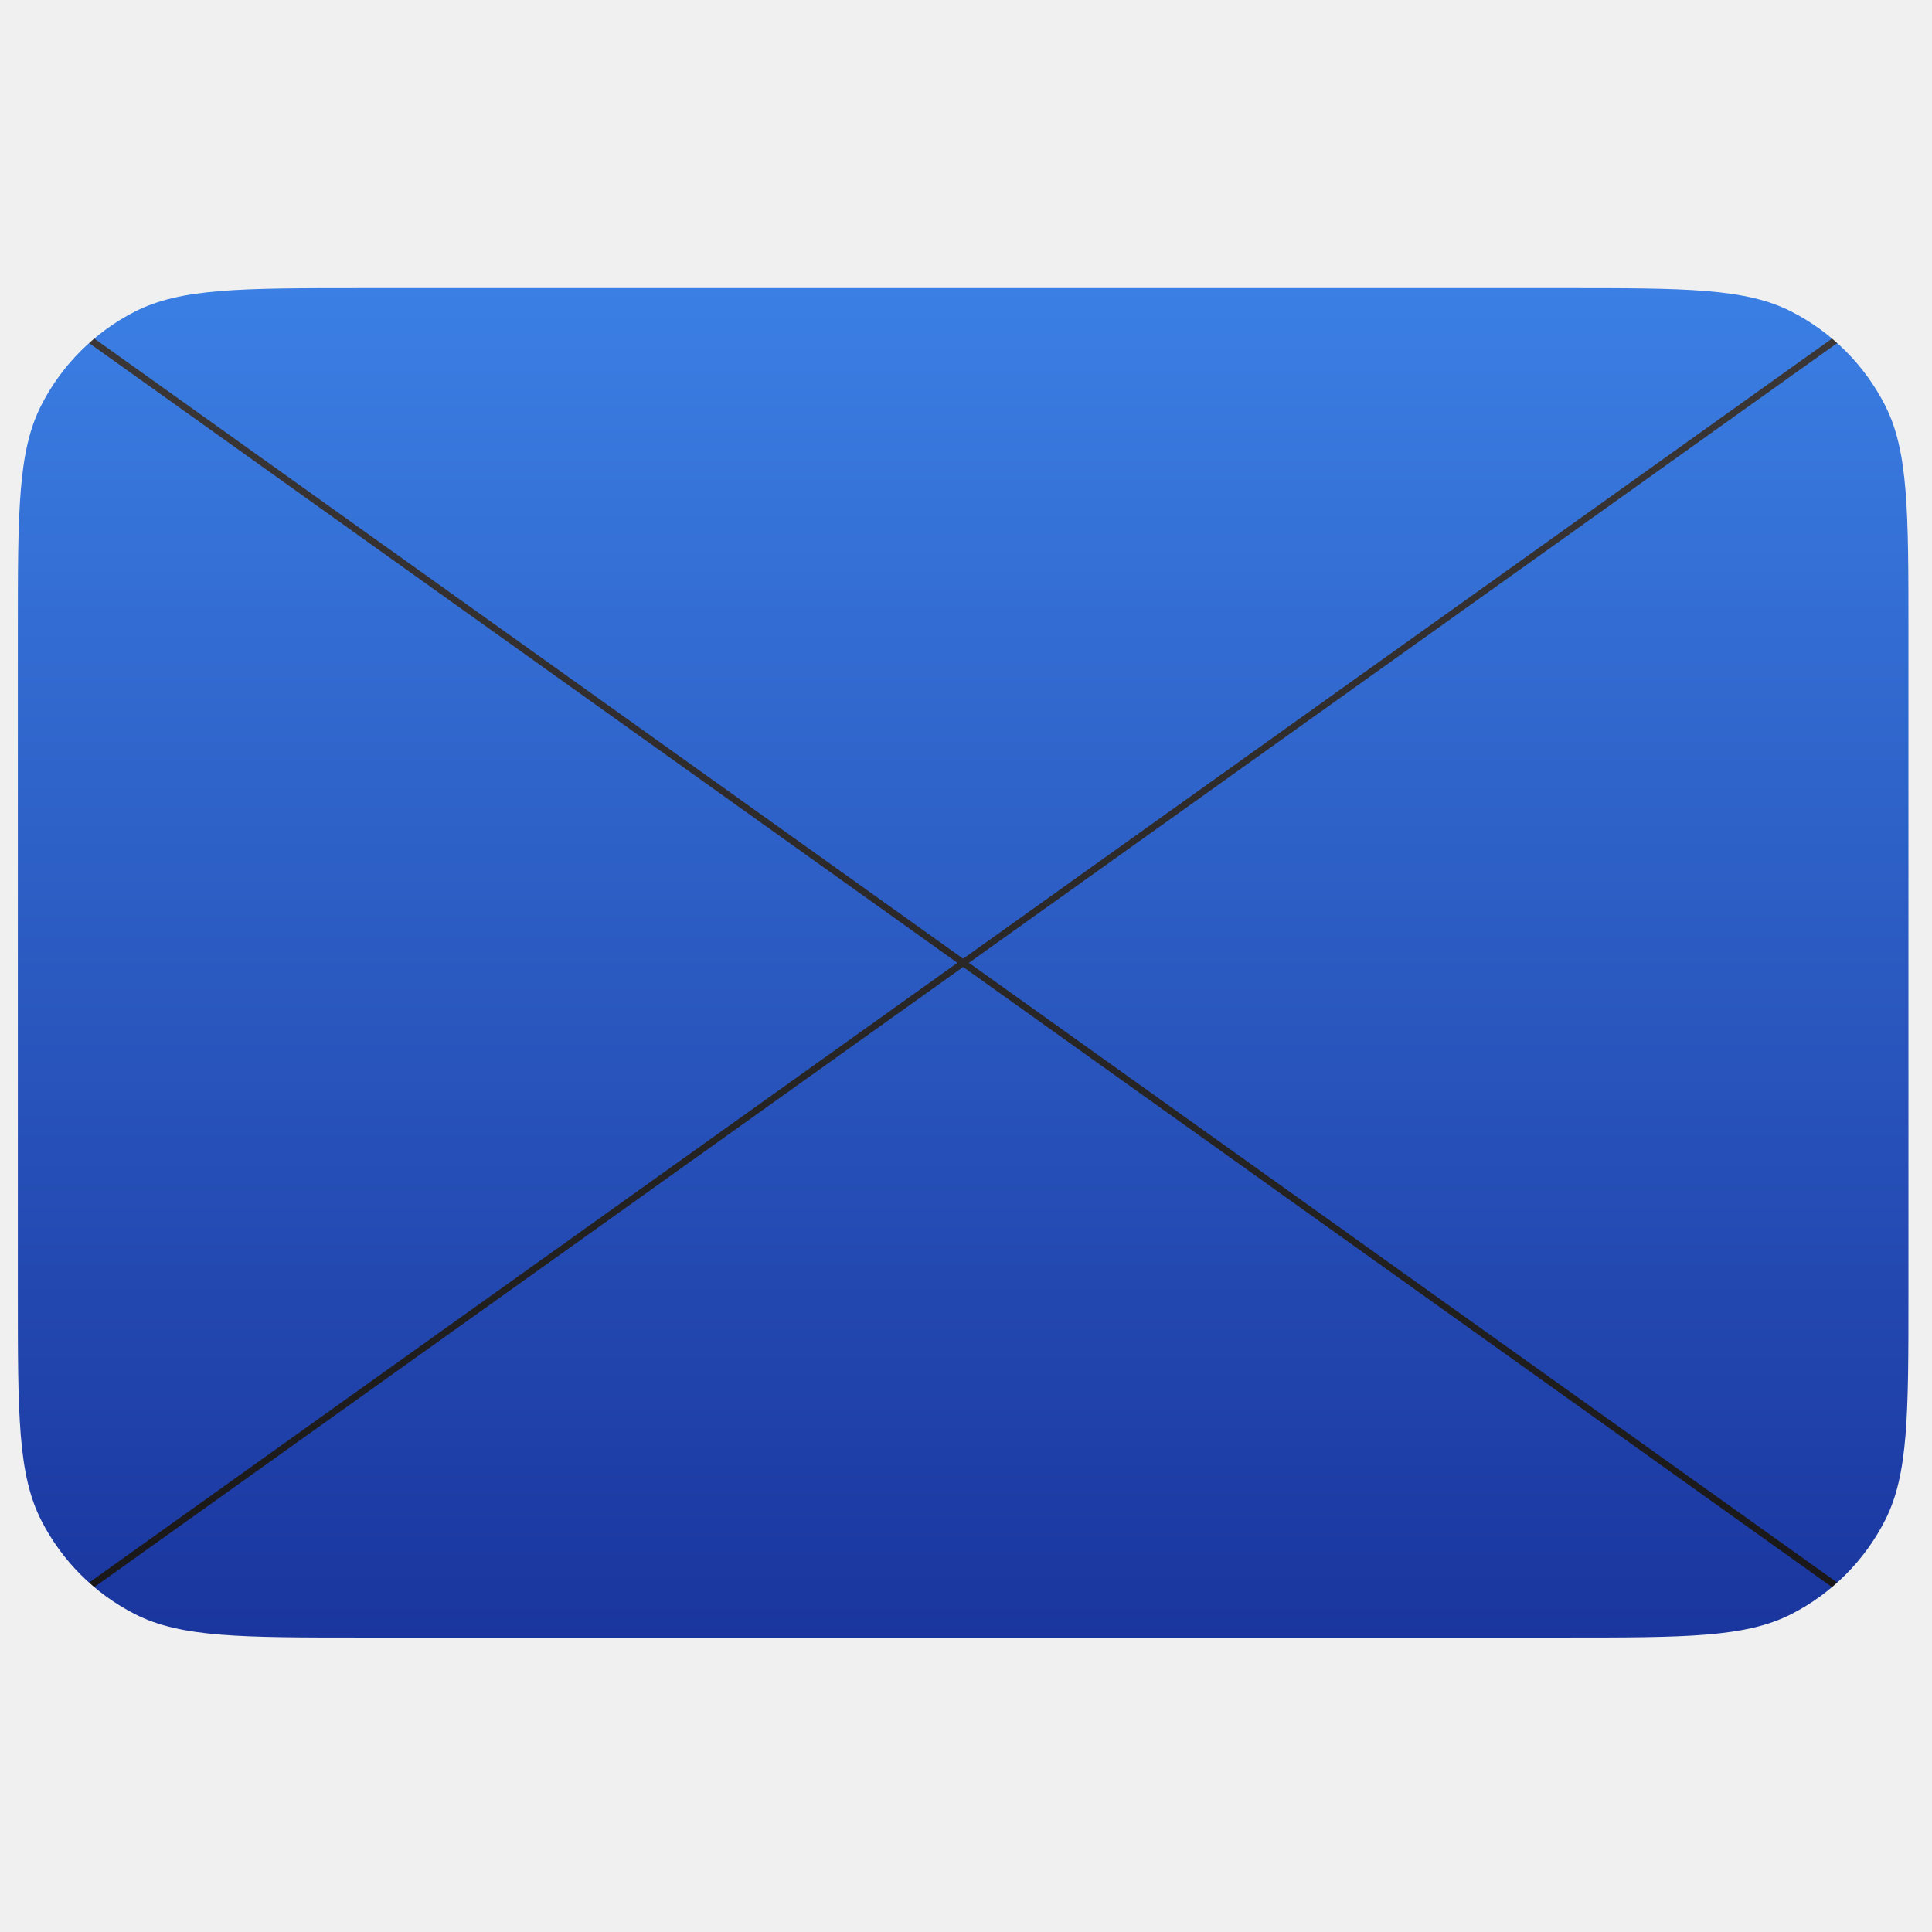
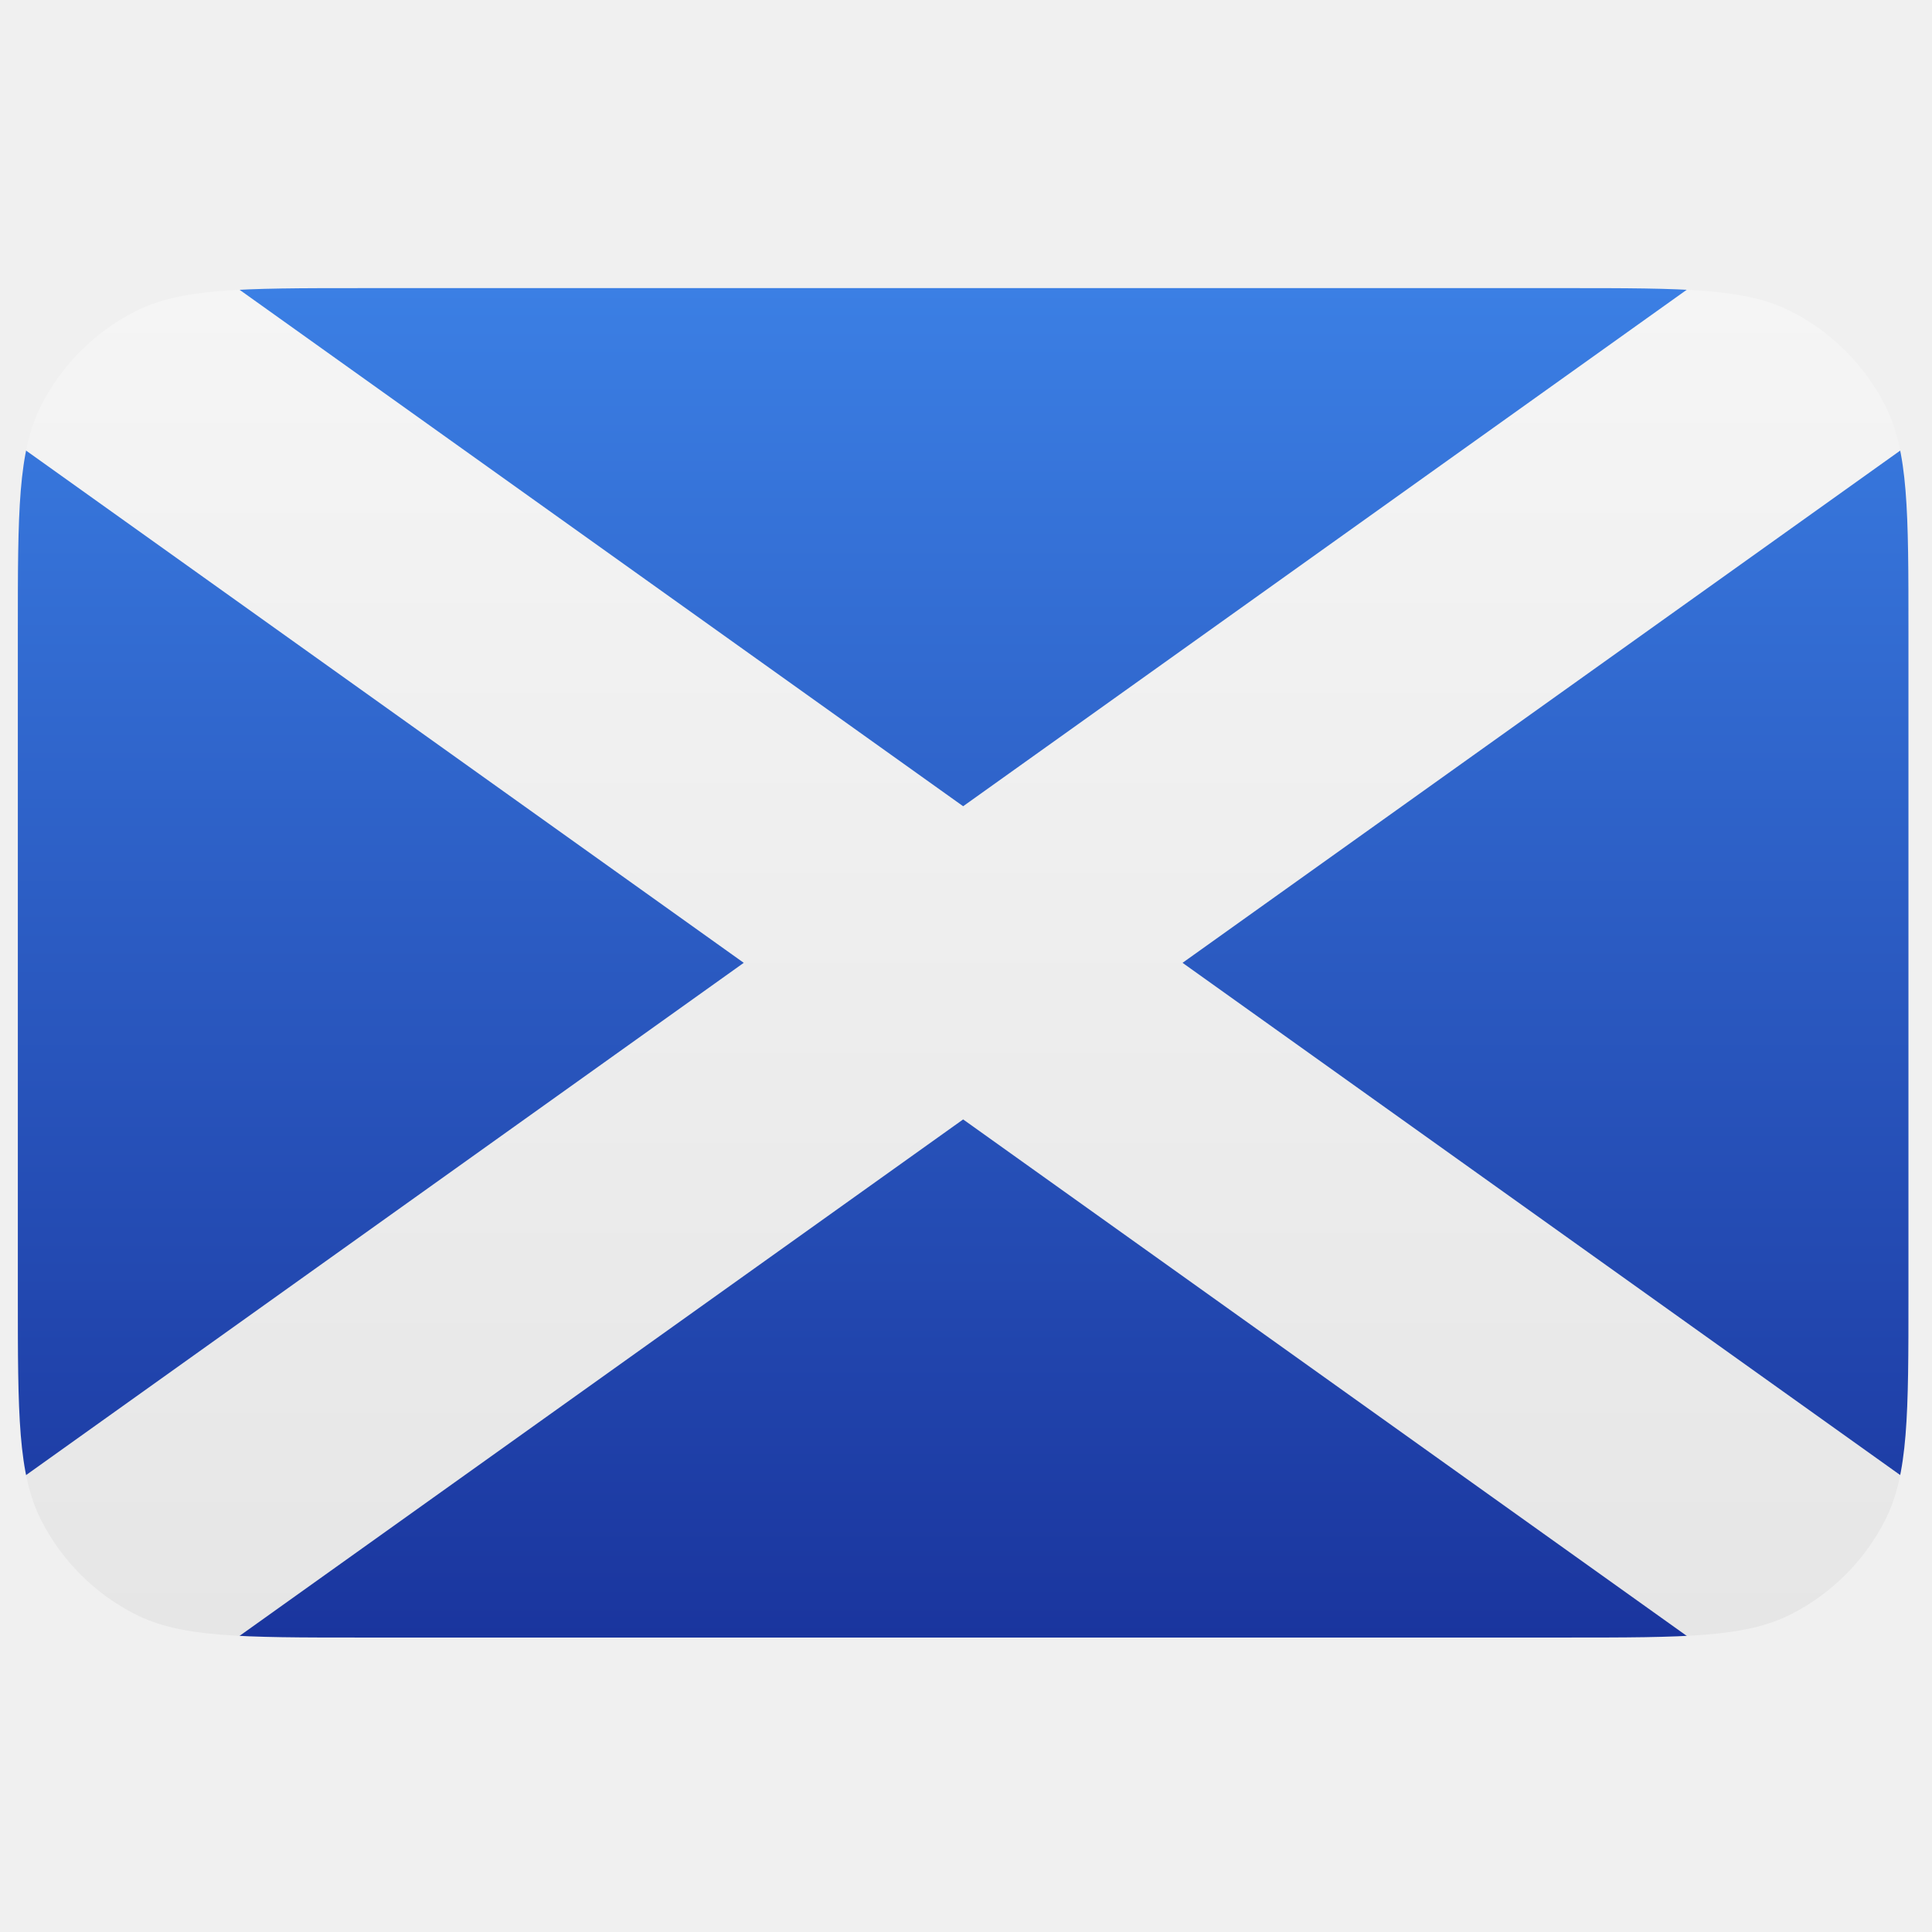
<svg xmlns="http://www.w3.org/2000/svg" viewBox="0 0 144 144" width="144" height="144">
  <defs>
    <mask id="gb-sct-board" maskUnits="userSpaceOnUse" maskContentUnits="userSpaceOnUse" x="0" y="0" width="144" height="144" mask-type="alpha">
      <path d="M 116.645 21.474 c 8.961 0 13.441 0 16.864 1.744 a 16 16 0 0 1 6.992 6.992 c 1.744 3.423 1.744 7.903 1.744 16.864 L 142.245 96.453 c 0 8.961 0 13.441 -1.744 16.864 a 16 16 0 0 1 -6.992 6.992 c -3.423 1.744 -7.903 1.744 -16.864 1.744 L 26.929 122.053 c -8.961 0 -13.441 0 -16.864 -1.744 a 16 16 0 0 1 -6.992 -6.992 c -1.744 -3.423 -1.744 -7.903 -1.744 -16.864 L 1.329 47.075 c 0 -8.961 0 -13.441 1.744 -16.864 a 16 16 0 0 1 6.992 -6.992 c 3.423 -1.744 7.903 -1.744 16.864 -1.744 Z" fill="#FFFFFF" />
    </mask>
    <linearGradient id="gb-sct-white" x1="72" y1="21.474" x2="72" y2="122.053" gradientUnits="userSpaceOnUse">
      <stop stop-color="#F5F5F5" />
      <stop offset="1" stop-color="#E6E6E6" />
    </linearGradient>
    <linearGradient id="gb-sct-blue" x1="72" y1="21.474" x2="72" y2="122.053" gradientUnits="userSpaceOnUse">
      <stop stop-color="#3B7FE4" />
      <stop offset="1" stop-color="#1A359E" />
    </linearGradient>
    <linearGradient id="gb-sct-black" x1="72" y1="21.474" x2="72" y2="122.053" gradientUnits="userSpaceOnUse">
      <stop stop-color="#3D3838" />
      <stop offset="1" stop-color="#181616" />
    </linearGradient>
  </defs>
  <g mask="url(#gb-sct-board)">
-     <path d="M1.329 21.474h140.916v100.578h-140.916Z" fill="url(#gb-sct-white)" stroke="url(#gb-sct-white)" stroke-width=".5" stroke-linejoin="round" />
-     <path d="M 1.329,21.474 l 140.916,0 l 0,100.578 L 1.329,122.053 z" fill="url(#gb-sct-blue)" stroke="url(#gb-sct-blue)" stroke-width=".5" stroke-linejoin="round" />
-     <path d="m 1.329,21.474 l 140.916,100.578 M 1.329,122.053 l 140.916,-100.578" fill="url(#gb-sct-black)" stroke="url(#gb-sct-black)" stroke-width=".5" stroke-linejoin="round" />
+     <rect x="0" y="20" width="144" height="104" fill="url(#gb-sct-blue)" />
+     <path d="M1.329 21.474L142.245 122.053M1.329 122.053L142.245 21.474" fill="none" stroke="url(#gb-sct-white)" stroke-width="19" stroke-linecap="square" />
  </g>
</svg>
